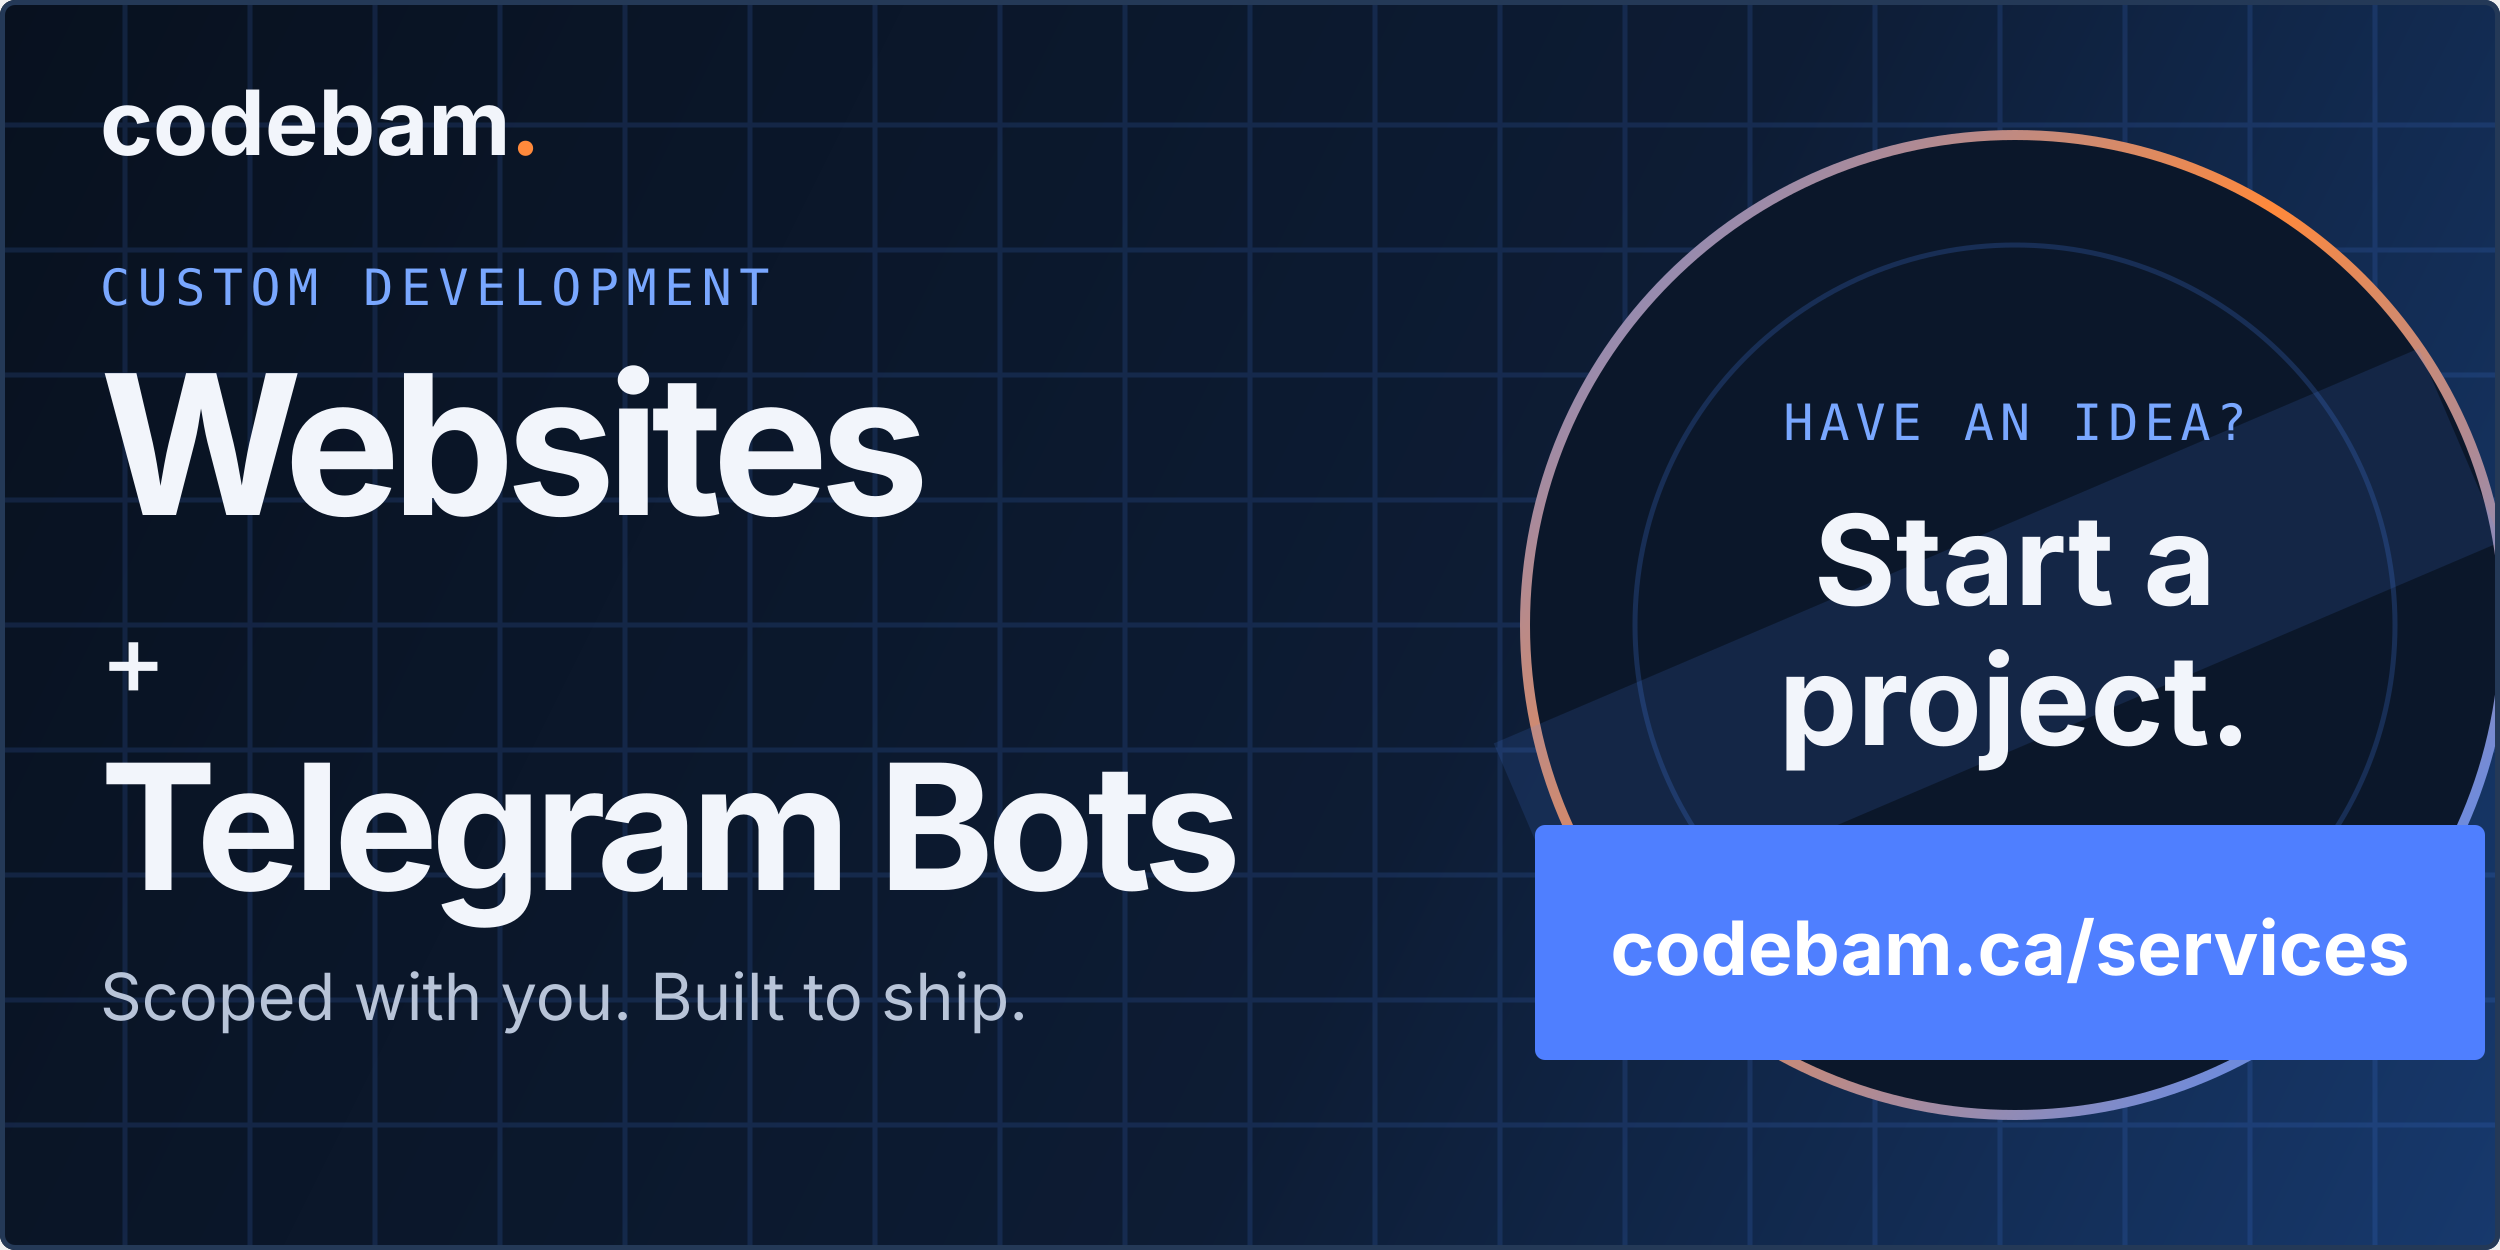
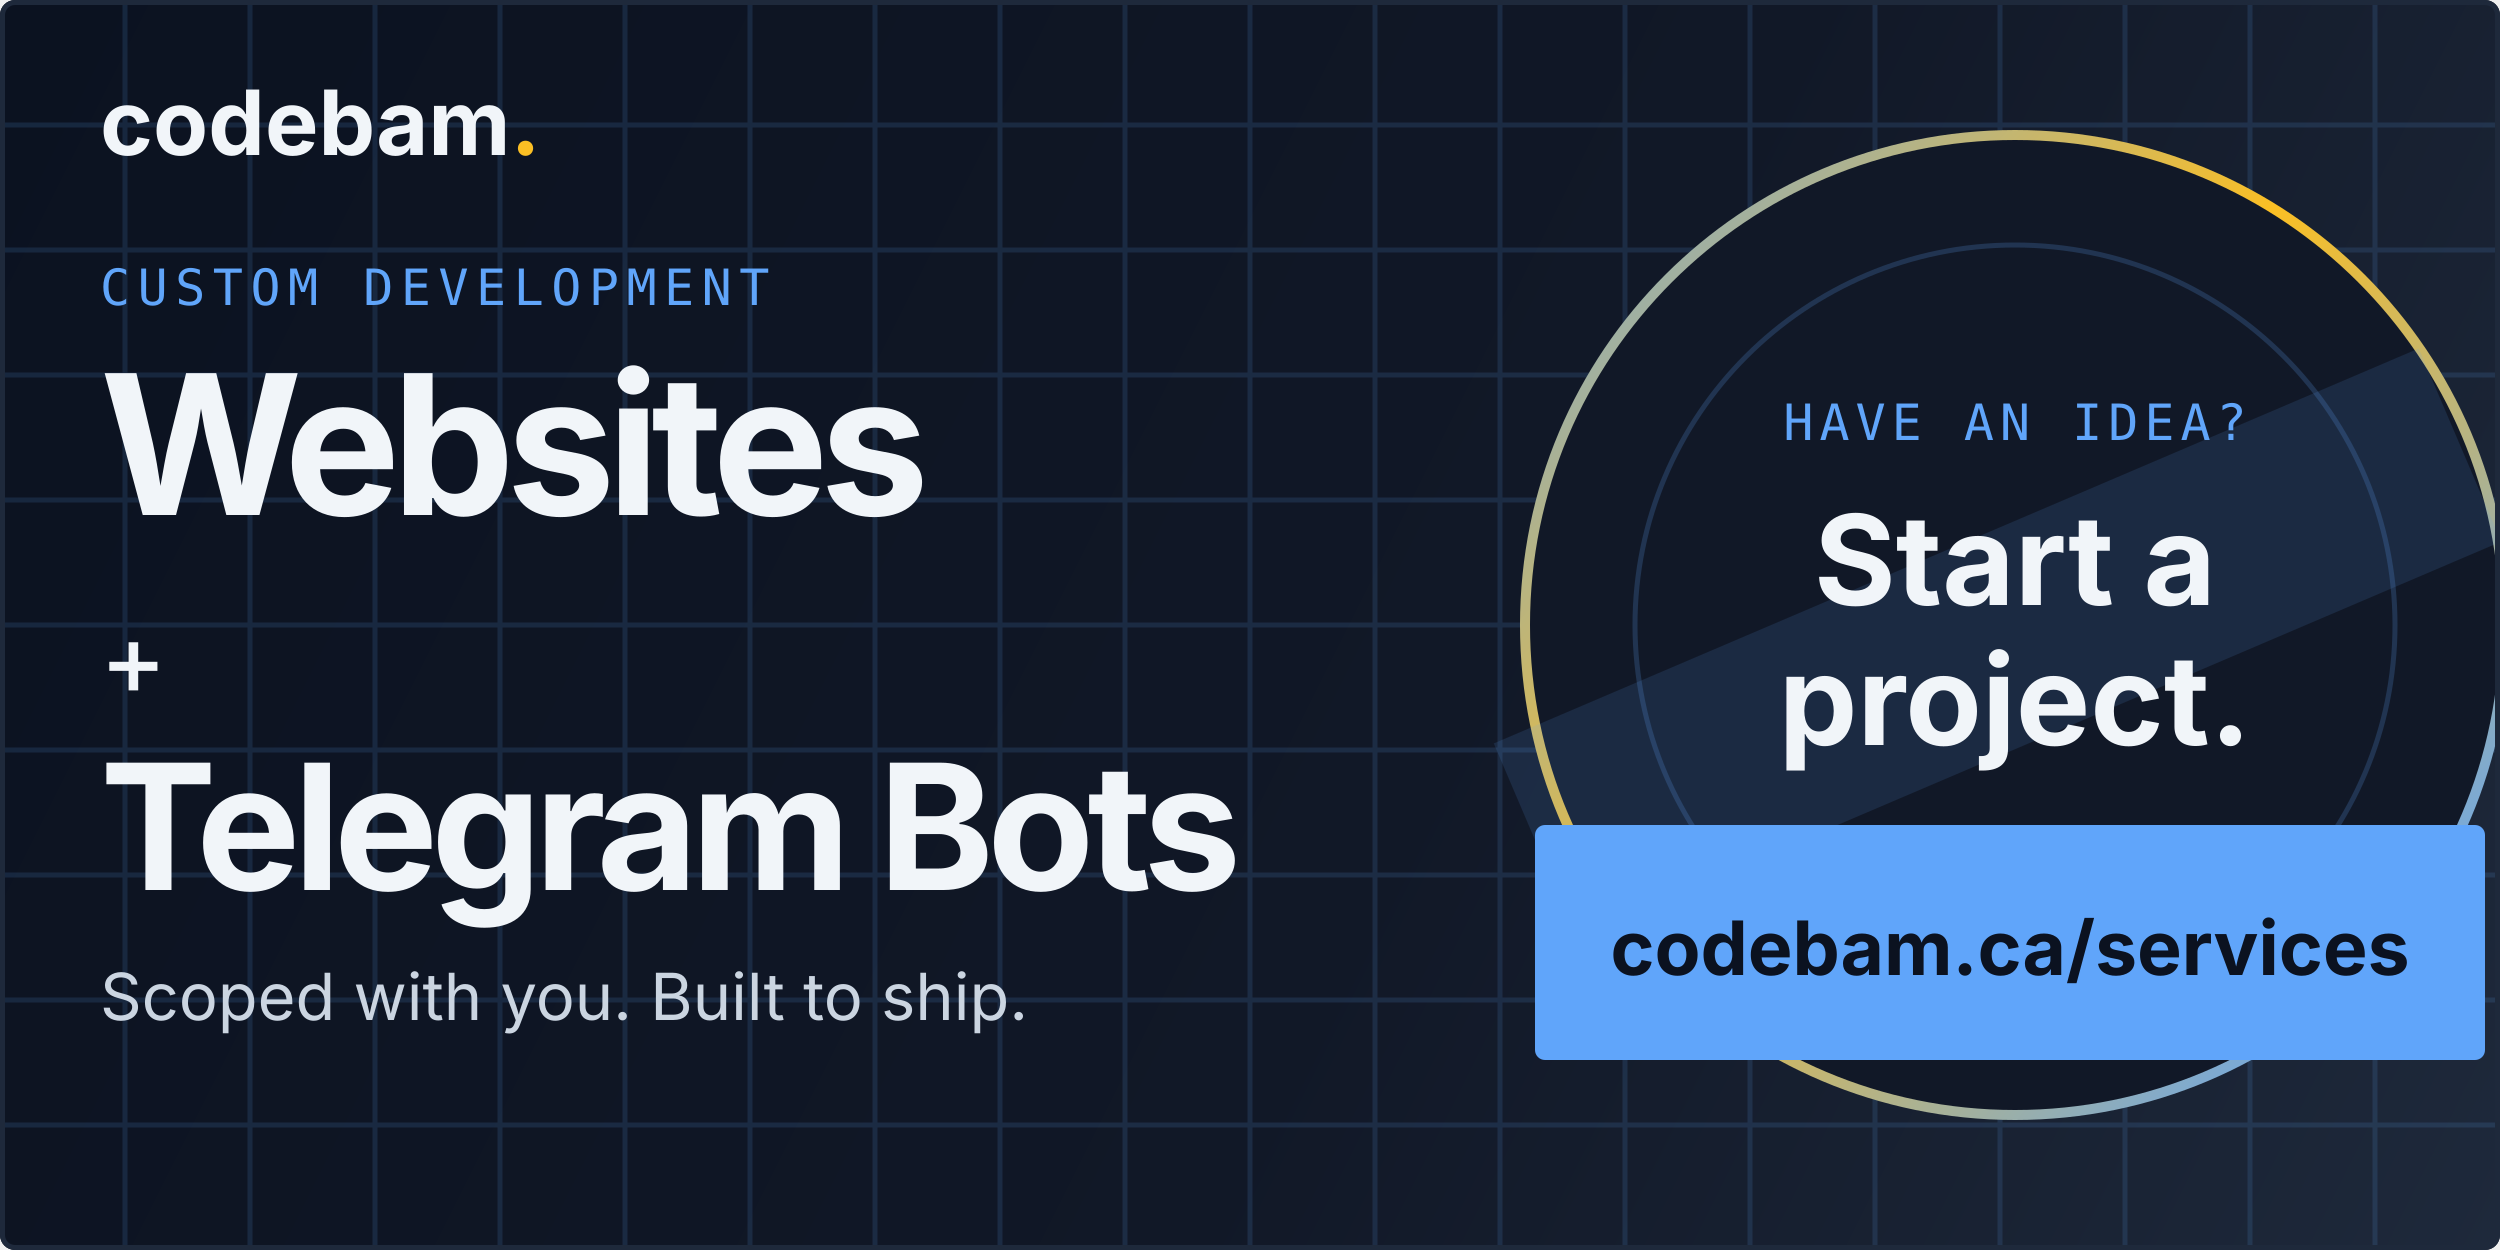
<svg xmlns="http://www.w3.org/2000/svg" width="500" height="250" viewBox="0 0 500 250" role="img" aria-labelledby="title desc">
  <defs>
    <linearGradient id="field" x1="0" y1="0" x2="500" y2="250" gradientUnits="userSpaceOnUse">
-       <stop stop-color="#08111f" />
-       <stop offset="0.58" stop-color="#0d1c34" />
-       <stop offset="1" stop-color="#17396d" />
+       <stop stop-color="#0b1220" />
+       <stop offset="0.58" stop-color="#111827" />
+       <stop offset="1" stop-color="#1e293b" />
    </linearGradient>
    <linearGradient id="accent" x1="278" y1="33" x2="477" y2="217" gradientUnits="userSpaceOnUse">
-       <stop stop-color="#4f8cff" />
-       <stop offset="0.5" stop-color="#ff893b" />
-       <stop offset="1" stop-color="#4f8cff" />
+       <stop stop-color="#60a5fa" />
+       <stop offset="0.5" stop-color="#fbbf24" />
+       <stop offset="1" stop-color="#60a5fa" />
    </linearGradient>
    <clipPath id="frame">
      <rect width="500" height="250" rx="3" />
    </clipPath>
  </defs>
  <g clip-path="url(#frame)">
    <rect width="500" height="250" fill="url(#field)" />
-     <g opacity="0.14" stroke="#4f8cff" stroke-width="1">
+     <g opacity="0.14" stroke="#60a5fa" stroke-width="1">
      <path d="M0 25h500M0 50h500M0 75h500M0 100h500M0 125h500M0 150h500M0 175h500M0 200h500M0 225h500" />
      <path d="M25 0v250M50 0v250M75 0v250M100 0v250M125 0v250M150 0v250M175 0v250M200 0v250M225 0v250M250 0v250M275 0v250M300 0v250M325 0v250M350 0v250M375 0v250M400 0v250M425 0v250M450 0v250M475 0v250" />
    </g>
-     <circle cx="403" cy="125" r="98" fill="#0b172a" stroke="url(#accent)" stroke-width="2" />
-     <circle cx="403" cy="125" r="76" fill="none" stroke="#4f8cff" stroke-opacity="0.2" />
-     <path d="M307 168 492 89" stroke="#4f8cff" stroke-opacity="0.13" stroke-width="42" />
-     <g fill="#f2f5fb" font-family="Inter, Arial, sans-serif">
-       <text x="20" y="31" font-size="18" font-weight="700">codebam<tspan fill="#ff893b">.</tspan>
+     <circle cx="403" cy="125" r="98" fill="#111827" stroke="url(#accent)" stroke-width="2" />
+     <circle cx="403" cy="125" r="76" fill="none" stroke="#60a5fa" stroke-opacity="0.2" />
+     <path d="M307 168 492 89" stroke="#60a5fa" stroke-opacity="0.13" stroke-width="42" />
+     <g fill="#f1f5f9" font-family="Inter, Arial, sans-serif">
+       <text x="20" y="31" font-size="18" font-weight="700">codebam<tspan fill="#fbbf24">.</tspan>
      </text>
-       <text x="20" y="61" fill="#79a7ff" font-family="monospace" font-size="10" letter-spacing="1.5">CUSTOM DEVELOPMENT</text>
+       <text x="20" y="61" fill="#60a5fa" font-family="monospace" font-size="10" letter-spacing="1.5">CUSTOM DEVELOPMENT</text>
      <text x="20" y="103" font-size="39" font-weight="750" letter-spacing="-1.7">Websites</text>
      <text x="20" y="139" font-size="20" font-weight="500">+</text>
      <text x="20" y="178" font-size="35" font-weight="750" letter-spacing="-1.4">Telegram Bots</text>
-       <text x="20" y="204" fill="#b8c4d8" font-size="13">Scoped with you. Built to ship.</text>
+       <text x="20" y="204" fill="#cbd5e1" font-size="13">Scoped with you. Built to ship.</text>
    </g>
-     <g fill="#f2f5fb" font-family="Inter, Arial, sans-serif" text-anchor="middle">
-       <text x="403" y="88" fill="#79a7ff" font-family="monospace" font-size="10" letter-spacing="1.2">HAVE AN IDEA?</text>
+     <g fill="#f1f5f9" font-family="Inter, Arial, sans-serif" text-anchor="middle">
+       <text x="403" y="88" fill="#60a5fa" font-family="monospace" font-size="10" letter-spacing="1.2">HAVE AN IDEA?</text>
      <text x="403" y="121" font-size="25" font-weight="700">Start a</text>
      <text x="403" y="149" font-size="25" font-weight="700">project.</text>
    </g>
    <g transform="translate(307 165)">
-       <rect width="190" height="47" rx="2" fill="#4f7fff" />
-       <text x="95" y="30" fill="#fff" font-family="Inter, Arial, sans-serif" font-size="15" font-weight="700" text-anchor="middle">codebam.ca/services</text>
+       <rect width="190" height="47" rx="2" fill="#60a5fa" />
+       <text x="95" y="30" fill="#0b1220" font-family="Inter, Arial, sans-serif" font-size="15" font-weight="700" text-anchor="middle">codebam.ca/services</text>
    </g>
  </g>
-   <rect x="0.5" y="0.5" width="499" height="249" rx="2.5" fill="none" stroke="#243957" />
+   <rect x="0.5" y="0.5" width="499" height="249" rx="2.5" fill="none" stroke="#1e293b" />
</svg>
